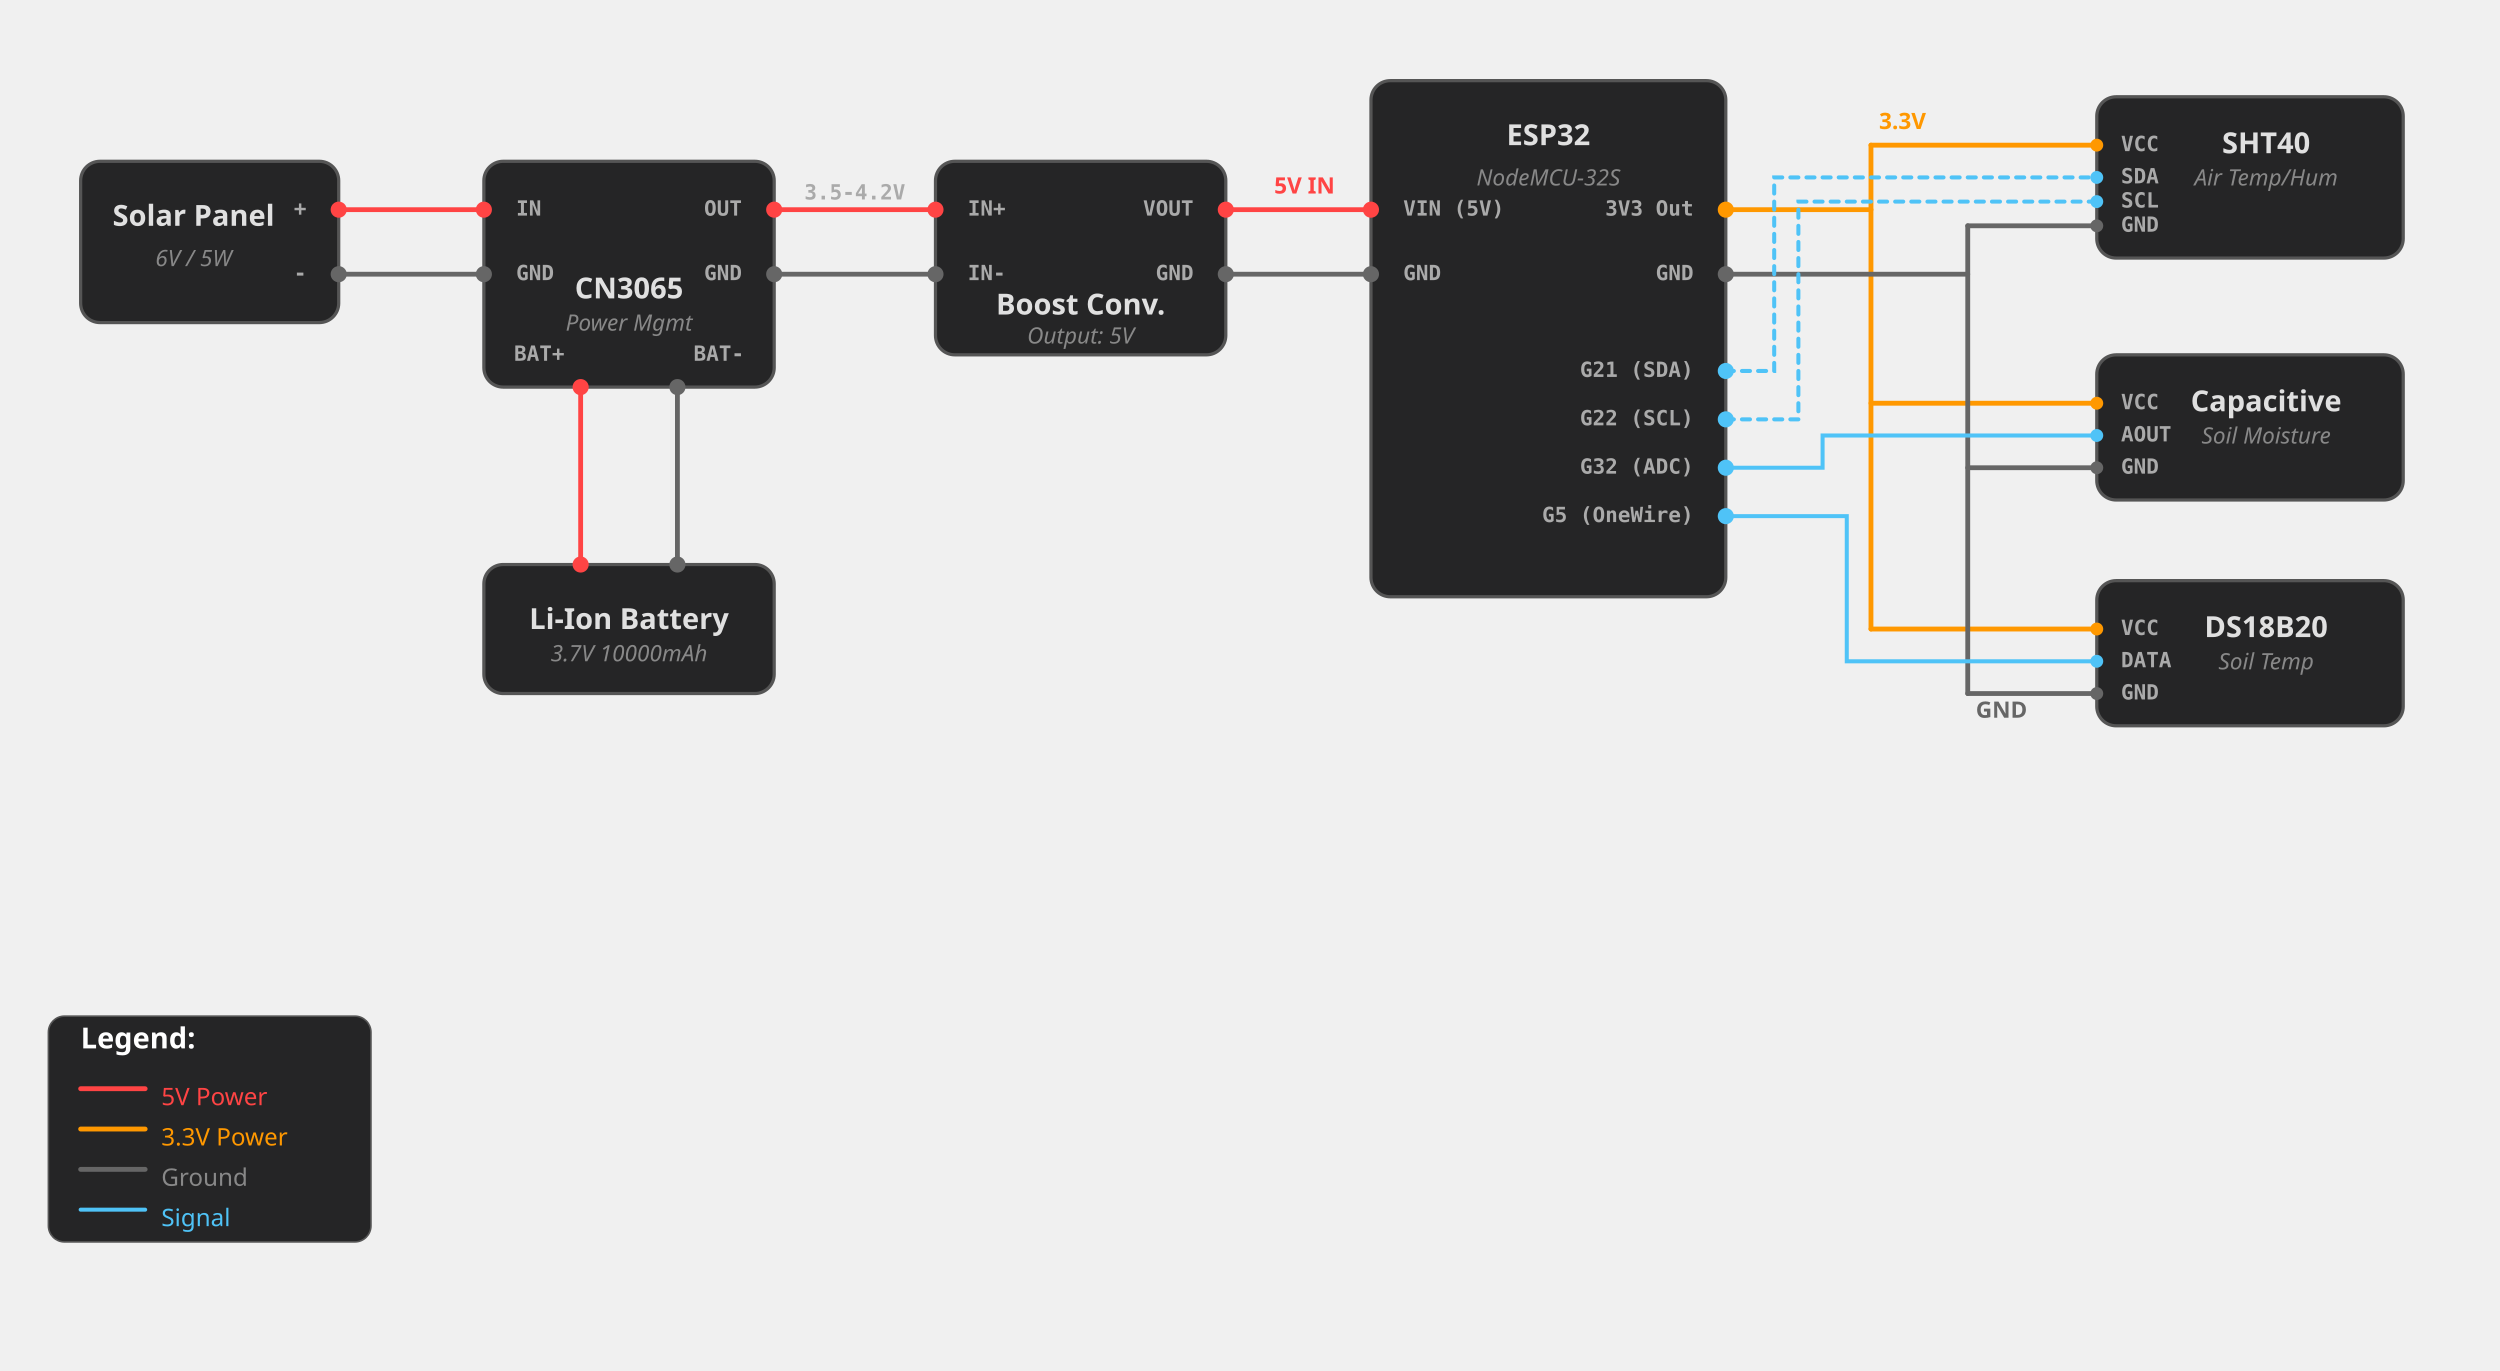
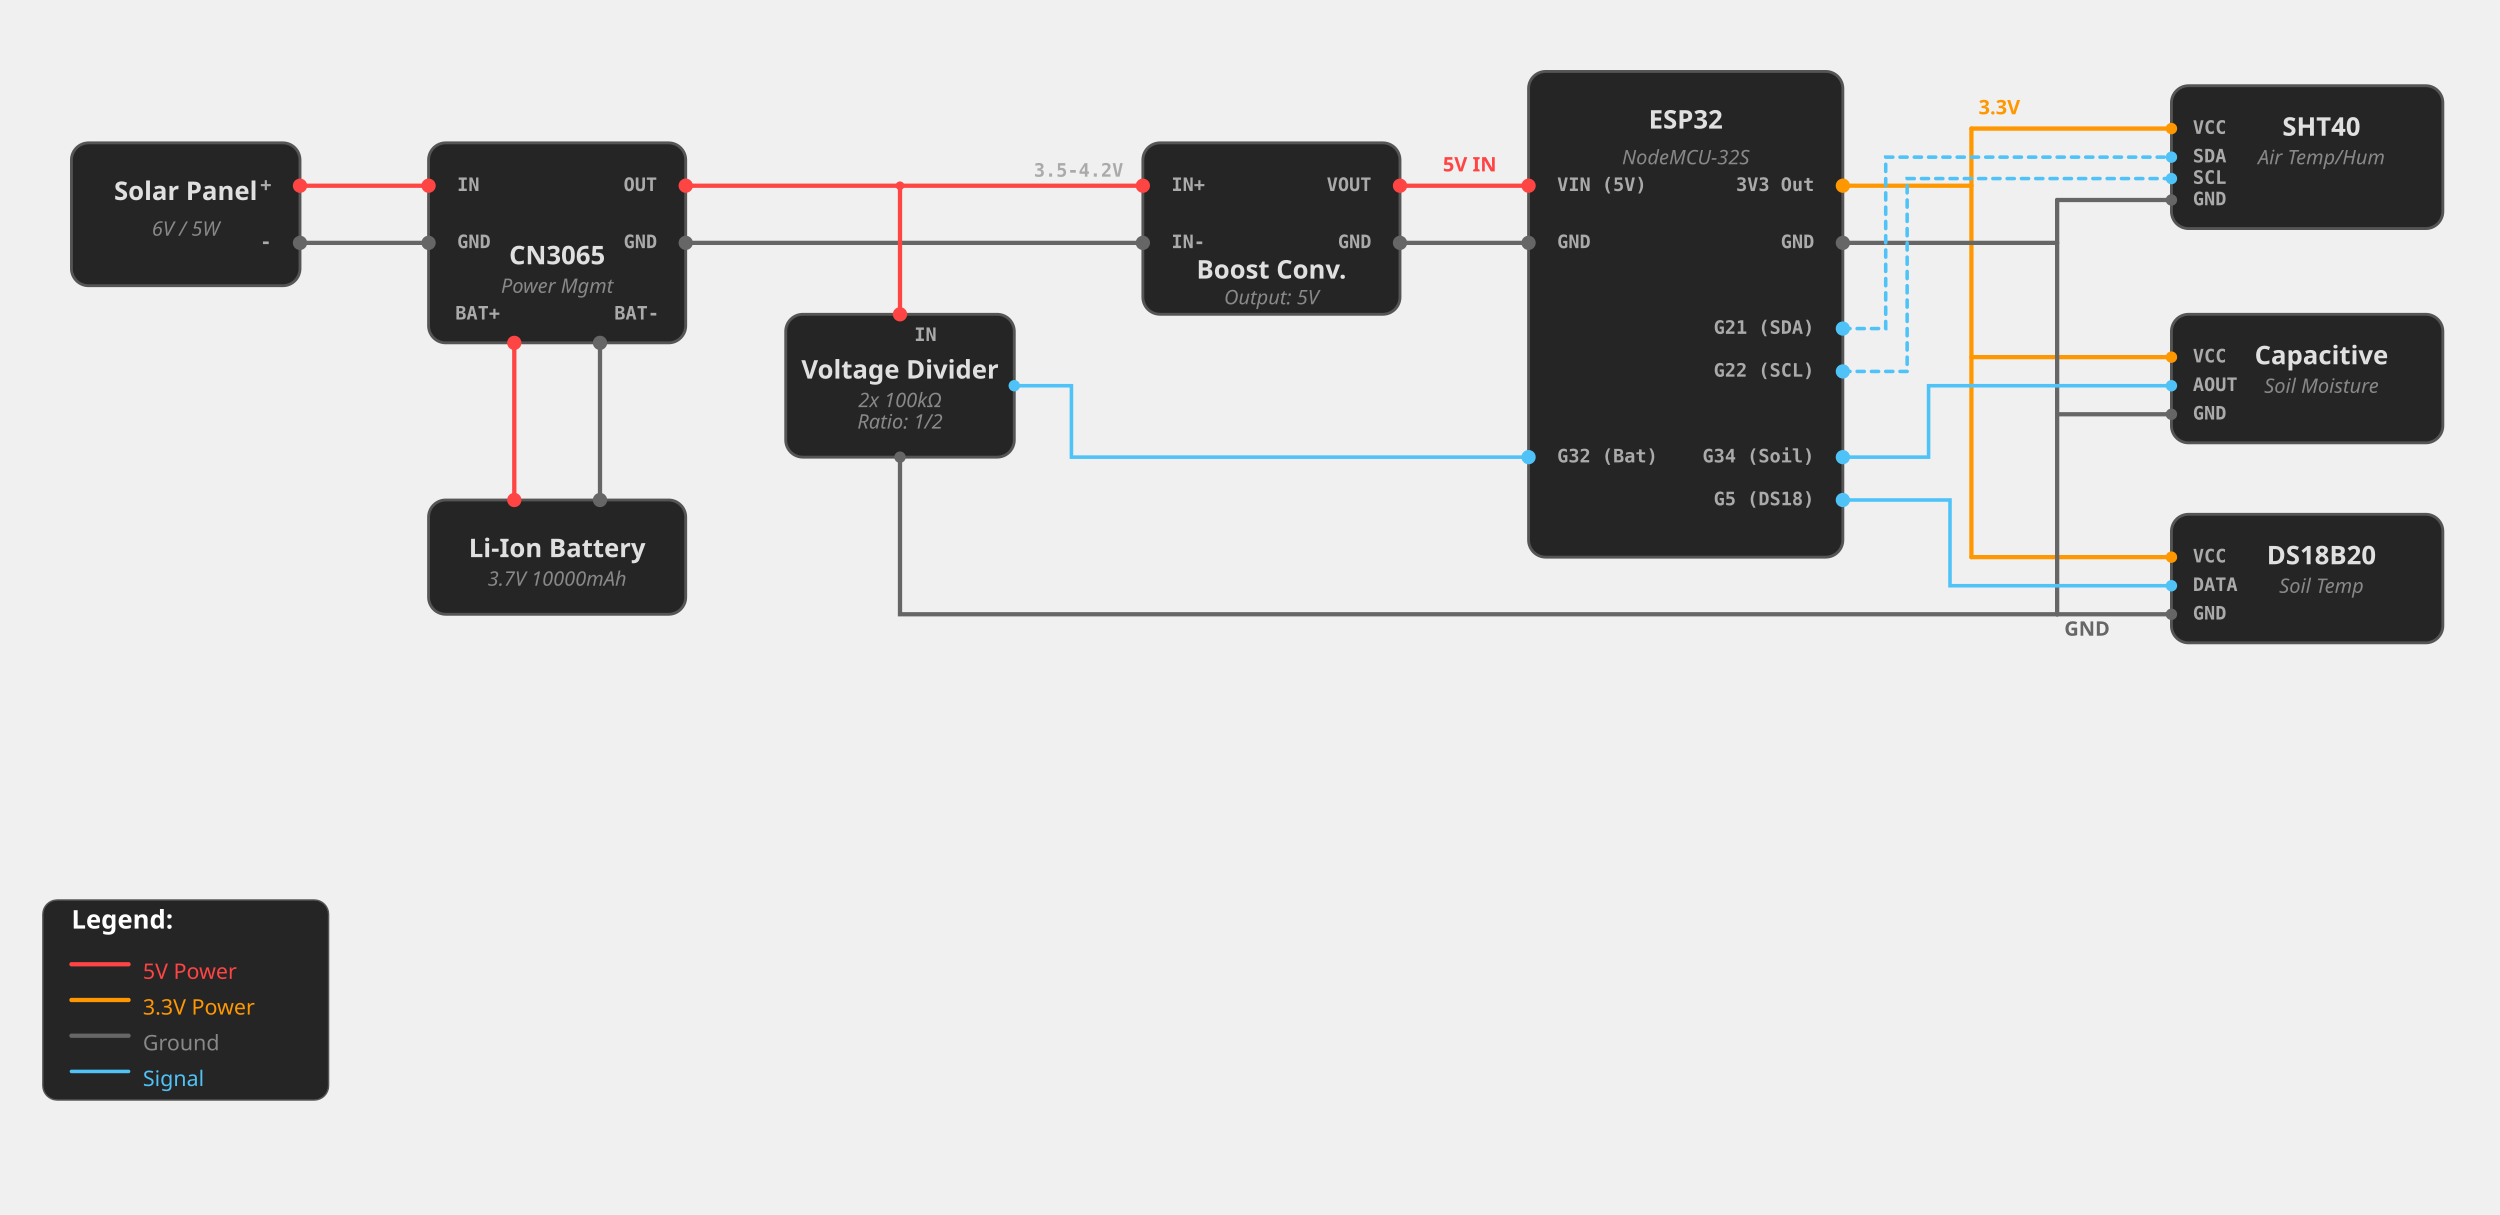
- <svg xmlns="http://www.w3.org/2000/svg" viewBox="0 0 1550 850" style="background-color: #1e1e1e; font-family: 'Segoe UI', sans-serif;">
+ <svg xmlns="http://www.w3.org/2000/svg" viewBox="0 0 1750 850" style="background-color: #1e1e1e; font-family: 'Segoe UI', sans-serif;">
  <defs>
    <marker id="dot" markerWidth="8" markerHeight="8" refX="4" refY="4">
      <circle cx="4" cy="4" r="3" fill="#ffffff" />
    </marker>
    <style>
      /* Component Styling */
      .module-body { fill: #252526; stroke: #555; stroke-width: 2; rx: 12; }
      .module-text { fill: #e0e0e0; font-size: 18px; font-weight: bold; font-family: 'Segoe UI', sans-serif; }
      .sub-text { fill: #888; font-size: 14px; font-style: italic; }
      
      /* Pin Text */
      .pin-text { fill: #aaaaaa; font-size: 13px; font-family: 'Consolas', monospace; font-weight: bold; dominant-baseline: middle; }
      
      /* Wire Styling */
      .wire-5v { stroke: #ff4444; stroke-width: 3; fill: none; stroke-linecap: round; }
      .wire-3v3 { stroke: #ff9800; stroke-width: 3; fill: none; stroke-linecap: round; }
      .wire-gnd { stroke: #666666; stroke-width: 3; fill: none; stroke-linecap: round; }
      .wire-sig { stroke: #4fc3f7; stroke-width: 2.5; fill: none; stroke-linecap: round; }
      
      /* Interaction */
      g:hover .module-body { stroke: #fff; cursor: pointer; }
    </style>
  </defs>
  <g transform="translate(50, 100)">
    <rect width="160" height="100" class="module-body" />
-     <text x="70" y="40" text-anchor="middle" class="module-text">Solar Panel</text>
-     <text x="70" y="65" text-anchor="middle" class="sub-text">6V / 5W</text>
+     <text x="80" y="40" text-anchor="middle" class="module-text">Solar Panel</text>
+     <text x="80" y="65" text-anchor="middle" class="sub-text">6V / 5W</text>
    <circle cx="160" cy="30" r="5" fill="#ff4444" />
    <text x="140" y="30" class="pin-text" text-anchor="end">+</text>
    <circle cx="160" cy="70" r="5" fill="#666" />
    <text x="140" y="70" class="pin-text" text-anchor="end">-</text>
  </g>
  <g transform="translate(300, 100)">
    <rect width="180" height="140" class="module-body" />
    <text x="90" y="85" text-anchor="middle" class="module-text">CN3065</text>
    <text x="90" y="105" text-anchor="middle" class="sub-text">Power Mgmt</text>
    <circle cx="0" cy="30" r="5" fill="#ff4444" />
    <text x="20" y="30" class="pin-text">IN</text>
    <circle cx="0" cy="70" r="5" fill="#666" />
    <text x="20" y="70" class="pin-text">GND</text>
    <circle cx="60" cy="140" r="5" fill="#ff4444" />
    <text x="50" y="120" class="pin-text" text-anchor="end">BAT+</text>
    <circle cx="120" cy="140" r="5" fill="#666" />
    <text x="130" y="120" class="pin-text" text-anchor="start">BAT-</text>
    <circle cx="180" cy="30" r="5" fill="#ff4444" />
    <text x="160" y="30" class="pin-text" text-anchor="end">OUT</text>
    <circle cx="180" cy="70" r="5" fill="#666" />
    <text x="160" y="70" class="pin-text" text-anchor="end">GND</text>
  </g>
  <g transform="translate(300, 350)">
    <rect width="180" height="80" class="module-body" stroke="#4caf50" />
    <text x="90" y="40" text-anchor="middle" class="module-text">Li-Ion Battery</text>
    <text x="90" y="60" text-anchor="middle" class="sub-text">3.7V 10000mAh</text>
    <circle cx="60" cy="0" r="5" fill="#ff4444" />
    <circle cx="120" cy="0" r="5" fill="#666" />
  </g>
-   <g transform="translate(580, 100)">
+   <g transform="translate(550, 220)">
+     <rect width="160" height="100" class="module-body" />
+     <text x="80" y="45" text-anchor="middle" class="module-text">Voltage Divider</text>
+     <text x="80" y="65" text-anchor="middle" class="sub-text">2x 100kΩ</text>
+     <text x="80" y="80" text-anchor="middle" class="sub-text" font-size="12" fill="#666">Ratio: 1/2</text>
+     <circle cx="80" cy="0" r="5" fill="#ff4444" />
+     <text x="90" y="15" class="pin-text">IN</text>
+     <circle cx="160" cy="50" r="4" fill="#4fc3f7" />
+     <circle cx="80" cy="100" r="4" fill="#666" />
+   </g>
+   <g transform="translate(800, 100)">
    <rect width="180" height="120" class="module-body" />
    <text x="90" y="95" text-anchor="middle" class="module-text">Boost Conv.</text>
    <text x="90" y="113" text-anchor="middle" class="sub-text">Output: 5V</text>
    <circle cx="0" cy="30" r="5" fill="#ff4444" />
    <text x="20" y="30" class="pin-text">IN+</text>
    <circle cx="0" cy="70" r="5" fill="#666" />
    <text x="20" y="70" class="pin-text">IN-</text>
    <circle cx="180" cy="30" r="5" fill="#ff4444" />
    <text x="160" y="30" class="pin-text" text-anchor="end">VOUT</text>
    <circle cx="180" cy="70" r="5" fill="#666" />
    <text x="160" y="70" class="pin-text" text-anchor="end">GND</text>
  </g>
-   <g transform="translate(850, 50)">
-     <rect width="220" height="320" class="module-body" fill="#333" />
+   <g transform="translate(1070, 50)">
+     <rect width="220" height="340" class="module-body" fill="#333" />
    <text x="110" y="40" text-anchor="middle" class="module-text" fill="#fff">ESP32</text>
    <text x="110" y="65" text-anchor="middle" class="sub-text">NodeMCU-32S</text>
    <circle cx="0" cy="80" r="5" fill="#ff4444" />
    <text x="20" y="80" class="pin-text">VIN (5V)</text>
    <circle cx="0" cy="120" r="5" fill="#666" />
    <text x="20" y="120" class="pin-text">GND</text>
+     <circle cx="0" cy="270" r="5" fill="#4fc3f7" />
+     <text x="20" y="270" class="pin-text">G32 (Bat)</text>
    <circle cx="220" cy="80" r="5" fill="#ff9800" />
    <text x="200" y="80" class="pin-text" text-anchor="end">3V3 Out</text>
    <circle cx="220" cy="120" r="5" fill="#666" />
    <text x="200" y="120" class="pin-text" text-anchor="end">GND</text>
    <circle cx="220" cy="180" r="5" fill="#4fc3f7" />
    <text x="200" y="180" class="pin-text" text-anchor="end">G21 (SDA)</text>
    <circle cx="220" cy="210" r="5" fill="#4fc3f7" />
    <text x="200" y="210" class="pin-text" text-anchor="end">G22 (SCL)</text>
-     <circle cx="220" cy="240" r="5" fill="#4fc3f7" />
-     <text x="200" y="240" class="pin-text" text-anchor="end">G32 (ADC)</text>
    <circle cx="220" cy="270" r="5" fill="#4fc3f7" />
-     <text x="200" y="270" class="pin-text" text-anchor="end">G5 (OneWire)</text>
+     <text x="200" y="270" class="pin-text" text-anchor="end">G34 (Soil)</text>
+     <circle cx="220" cy="300" r="5" fill="#4fc3f7" />
+     <text x="200" y="300" class="pin-text" text-anchor="end">G5 (DS18)</text>
  </g>
-   <g transform="translate(1300, 60)">
+   <g transform="translate(1520, 60)">
    <rect width="190" height="100" class="module-body" />
    <text x="105" y="35" text-anchor="middle" class="module-text">SHT40</text>
    <text x="105" y="55" text-anchor="middle" class="sub-text">Air Temp/Hum</text>
    <circle cx="0" cy="30" r="4" fill="#ff9800" />
    <text x="15" y="30" class="pin-text">VCC</text>
    <circle cx="0" cy="50" r="4" fill="#4fc3f7" />
    <text x="15" y="50" class="pin-text">SDA</text>
    <circle cx="0" cy="65" r="4" fill="#4fc3f7" />
    <text x="15" y="65" class="pin-text">SCL</text>
    <circle cx="0" cy="80" r="4" fill="#666" />
    <text x="15" y="80" class="pin-text">GND</text>
  </g>
-   <g transform="translate(1300, 220)">
+   <g transform="translate(1520, 220)">
    <rect width="190" height="90" class="module-body" />
    <text x="105" y="35" text-anchor="middle" class="module-text">Capacitive</text>
    <text x="105" y="55" text-anchor="middle" class="sub-text">Soil Moisture</text>
    <circle cx="0" cy="30" r="4" fill="#ff9800" />
    <text x="15" y="30" class="pin-text">VCC</text>
    <circle cx="0" cy="50" r="4" fill="#4fc3f7" />
    <text x="15" y="50" class="pin-text">AOUT</text>
    <circle cx="0" cy="70" r="4" fill="#666" />
    <text x="15" y="70" class="pin-text">GND</text>
  </g>
-   <g transform="translate(1300, 360)">
+   <g transform="translate(1520, 360)">
    <rect width="190" height="90" class="module-body" />
    <text x="105" y="35" text-anchor="middle" class="module-text">DS18B20</text>
    <text x="105" y="55" text-anchor="middle" class="sub-text">Soil Temp</text>
    <circle cx="0" cy="30" r="4" fill="#ff9800" />
    <text x="15" y="30" class="pin-text">VCC</text>
    <circle cx="0" cy="50" r="4" fill="#4fc3f7" />
    <text x="15" y="50" class="pin-text">DATA</text>
    <circle cx="0" cy="70" r="4" fill="#666" />
    <text x="15" y="70" class="pin-text">GND</text>
  </g>
  <path d="M 210 130 L 300 130" class="wire-5v" marker-mid="url(#dot)" />
  <path d="M 210 170 L 300 170" class="wire-gnd" />
  <path d="M 360 240 L 360 350" class="wire-5v" />
  <path d="M 420 240 L 420 350" class="wire-gnd" />
-   <path d="M 480 130 L 580 130" class="wire-5v" />
-   <text x="530" y="120" class="pin-text" fill="#ff4444" text-anchor="middle" font-size="14" font-weight="bold">3.5-4.2V</text>
-   <path d="M 480 170 L 580 170" class="wire-gnd" />
-   <path d="M 760 130 L 850 130" class="wire-5v" />
-   <text x="790" y="120" fill="#ff4444" font-size="14" font-weight="bold">5V IN</text>
-   <path d="M 760 170 L 850 170" class="wire-gnd" />
-   <path d="M 1160 90 L 1160 390" class="wire-3v3" />
-   <path d="M 1070 130 L 1160 130" class="wire-3v3" />
-   <text x="1165" y="80" fill="#ff9800" font-size="14" font-weight="bold">3.3V</text>
-   <path d="M 1160 90 L 1302 90" class="wire-3v3" />
-   <path d="M 1160 250 L 1302 250" class="wire-3v3" />
-   <path d="M 1160 390 L 1302 390" class="wire-3v3" />
-   <path d="M 1220 140 L 1220 430" class="wire-gnd" />
-   <path d="M 1070 170 L 1220 170" class="wire-gnd" />
-   <text x="1225" y="445" fill="#666" font-size="14" font-weight="bold">GND</text>
-   <path d="M 1220 140 L 1302 140" class="wire-gnd" />
-   <path d="M 1220 290 L 1302 290" class="wire-gnd" />
-   <path d="M 1220 430 L 1302 430" class="wire-gnd" />
-   <path d="M 1070 230 L 1100 230 L 1100 110 L 1302 110" class="wire-sig" stroke-dasharray="5,5" />
-   <path d="M 1070 260 L 1115 260 L 1115 125 L 1302 125" class="wire-sig" stroke-dasharray="5,5" />
-   <path d="M 1070 290 L 1130 290 L 1130 270 L 1302 270" class="wire-sig" />
-   <path d="M 1070 320 L 1145 320 L 1145 410 L 1302 410" class="wire-sig" />
+   <path d="M 480 130 L 800 130" class="wire-5v" />
+   <text x="755" y="120" class="pin-text" fill="#ff4444" text-anchor="middle" font-size="14" font-weight="bold">3.5-4.2V</text>
+   <path d="M 480 170 L 800 170" class="wire-gnd" />
+   <path d="M 630 130 L 630 220" class="wire-5v" />
+   <circle cx="630" cy="130" r="3" fill="#ff4444" />
+   <path d="M 710 270 L 750 270 L 750 320 L 1070 320" class="wire-sig" fill="none" />
+   <path d="M 630 320 L 630 430 L 1440 430" class="wire-gnd" fill="none" />
+   <path d="M 980 130 L 1070 130" class="wire-5v" />
+   <text x="1010" y="120" fill="#ff4444" font-size="14" font-weight="bold">5V IN</text>
+   <path d="M 980 170 L 1070 170" class="wire-gnd" />
+   <path d="M 1380 90 L 1380 390" class="wire-3v3" />
+   <path d="M 1290 130 L 1380 130" class="wire-3v3" />
+   <text x="1385" y="80" fill="#ff9800" font-size="14" font-weight="bold">3.3V</text>
+   <path d="M 1380 90 L 1522 90" class="wire-3v3" />
+   <path d="M 1380 250 L 1522 250" class="wire-3v3" />
+   <path d="M 1380 390 L 1522 390" class="wire-3v3" />
+   <path d="M 1440 140 L 1440 430" class="wire-gnd" />
+   <path d="M 1290 170 L 1440 170" class="wire-gnd" />
+   <text x="1445" y="445" fill="#666" font-size="14" font-weight="bold">GND</text>
+   <path d="M 1440 140 L 1522 140" class="wire-gnd" />
+   <path d="M 1440 290 L 1522 290" class="wire-gnd" />
+   <path d="M 1440 430 L 1522 430" class="wire-gnd" />
+   <path d="M 1290 230 L 1320 230 L 1320 110 L 1522 110" class="wire-sig" stroke-dasharray="5,5" />
+   <path d="M 1290 260 L 1335 260 L 1335 125 L 1522 125" class="wire-sig" stroke-dasharray="5,5" />
+   <path d="M 1290 320 L 1350 320 L 1350 270 L 1522 270" class="wire-sig" />
+   <path d="M 1290 350 L 1365 350 L 1365 410 L 1522 410" class="wire-sig" />
  <g transform="translate(50, 650)">
    <rect x="-20" y="-20" width="200" height="140" fill="#252526" stroke="#555" rx="10" />
    <text x="0" y="0" fill="#fff" font-weight="bold" font-size="18">Legend:</text>
    <line x1="0" y1="25" x2="40" y2="25" class="wire-5v" />
    <text x="50" y="30" fill="#ff4444" font-size="15" dominant-baseline="middle">5V Power</text>
    <line x1="0" y1="50" x2="40" y2="50" class="wire-3v3" />
    <text x="50" y="55" fill="#ff9800" font-size="15" dominant-baseline="middle">3.3V Power</text>
    <line x1="0" y1="75" x2="40" y2="75" class="wire-gnd" />
    <text x="50" y="80" fill="#888" font-size="15" dominant-baseline="middle">Ground</text>
    <line x1="0" y1="100" x2="40" y2="100" class="wire-sig" />
    <text x="50" y="105" fill="#4fc3f7" font-size="15" dominant-baseline="middle">Signal</text>
  </g>
</svg>
